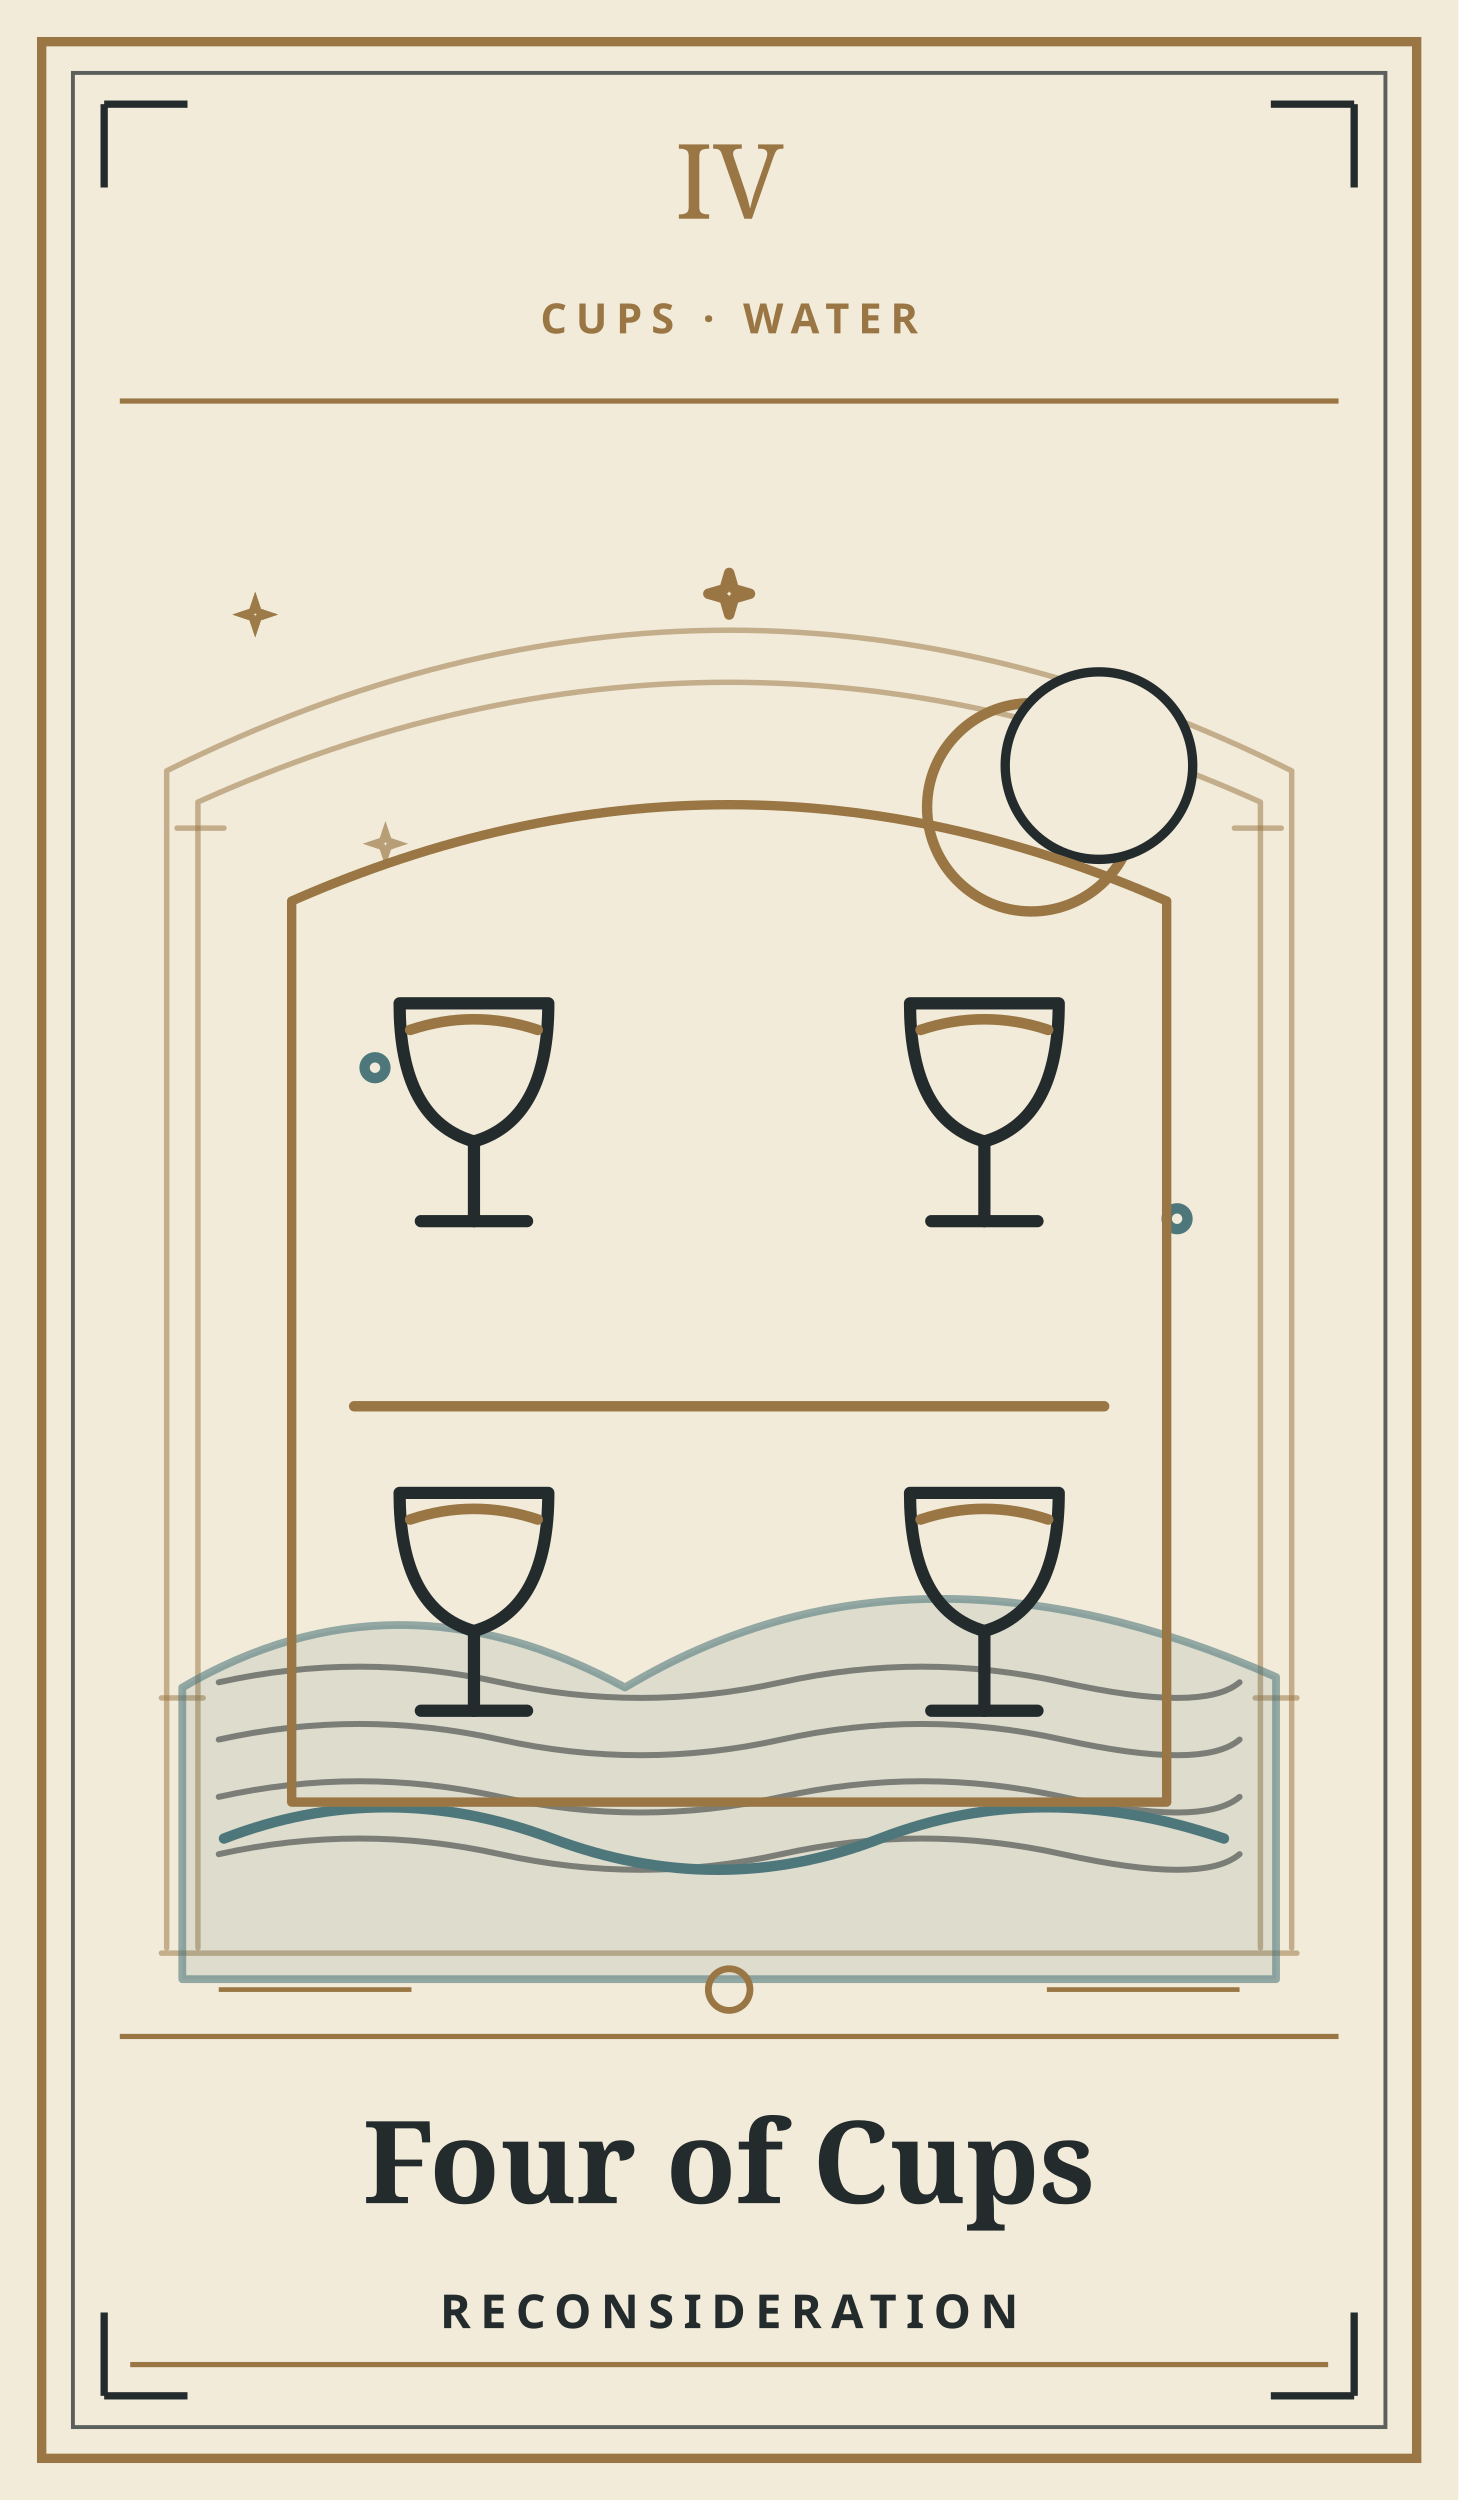
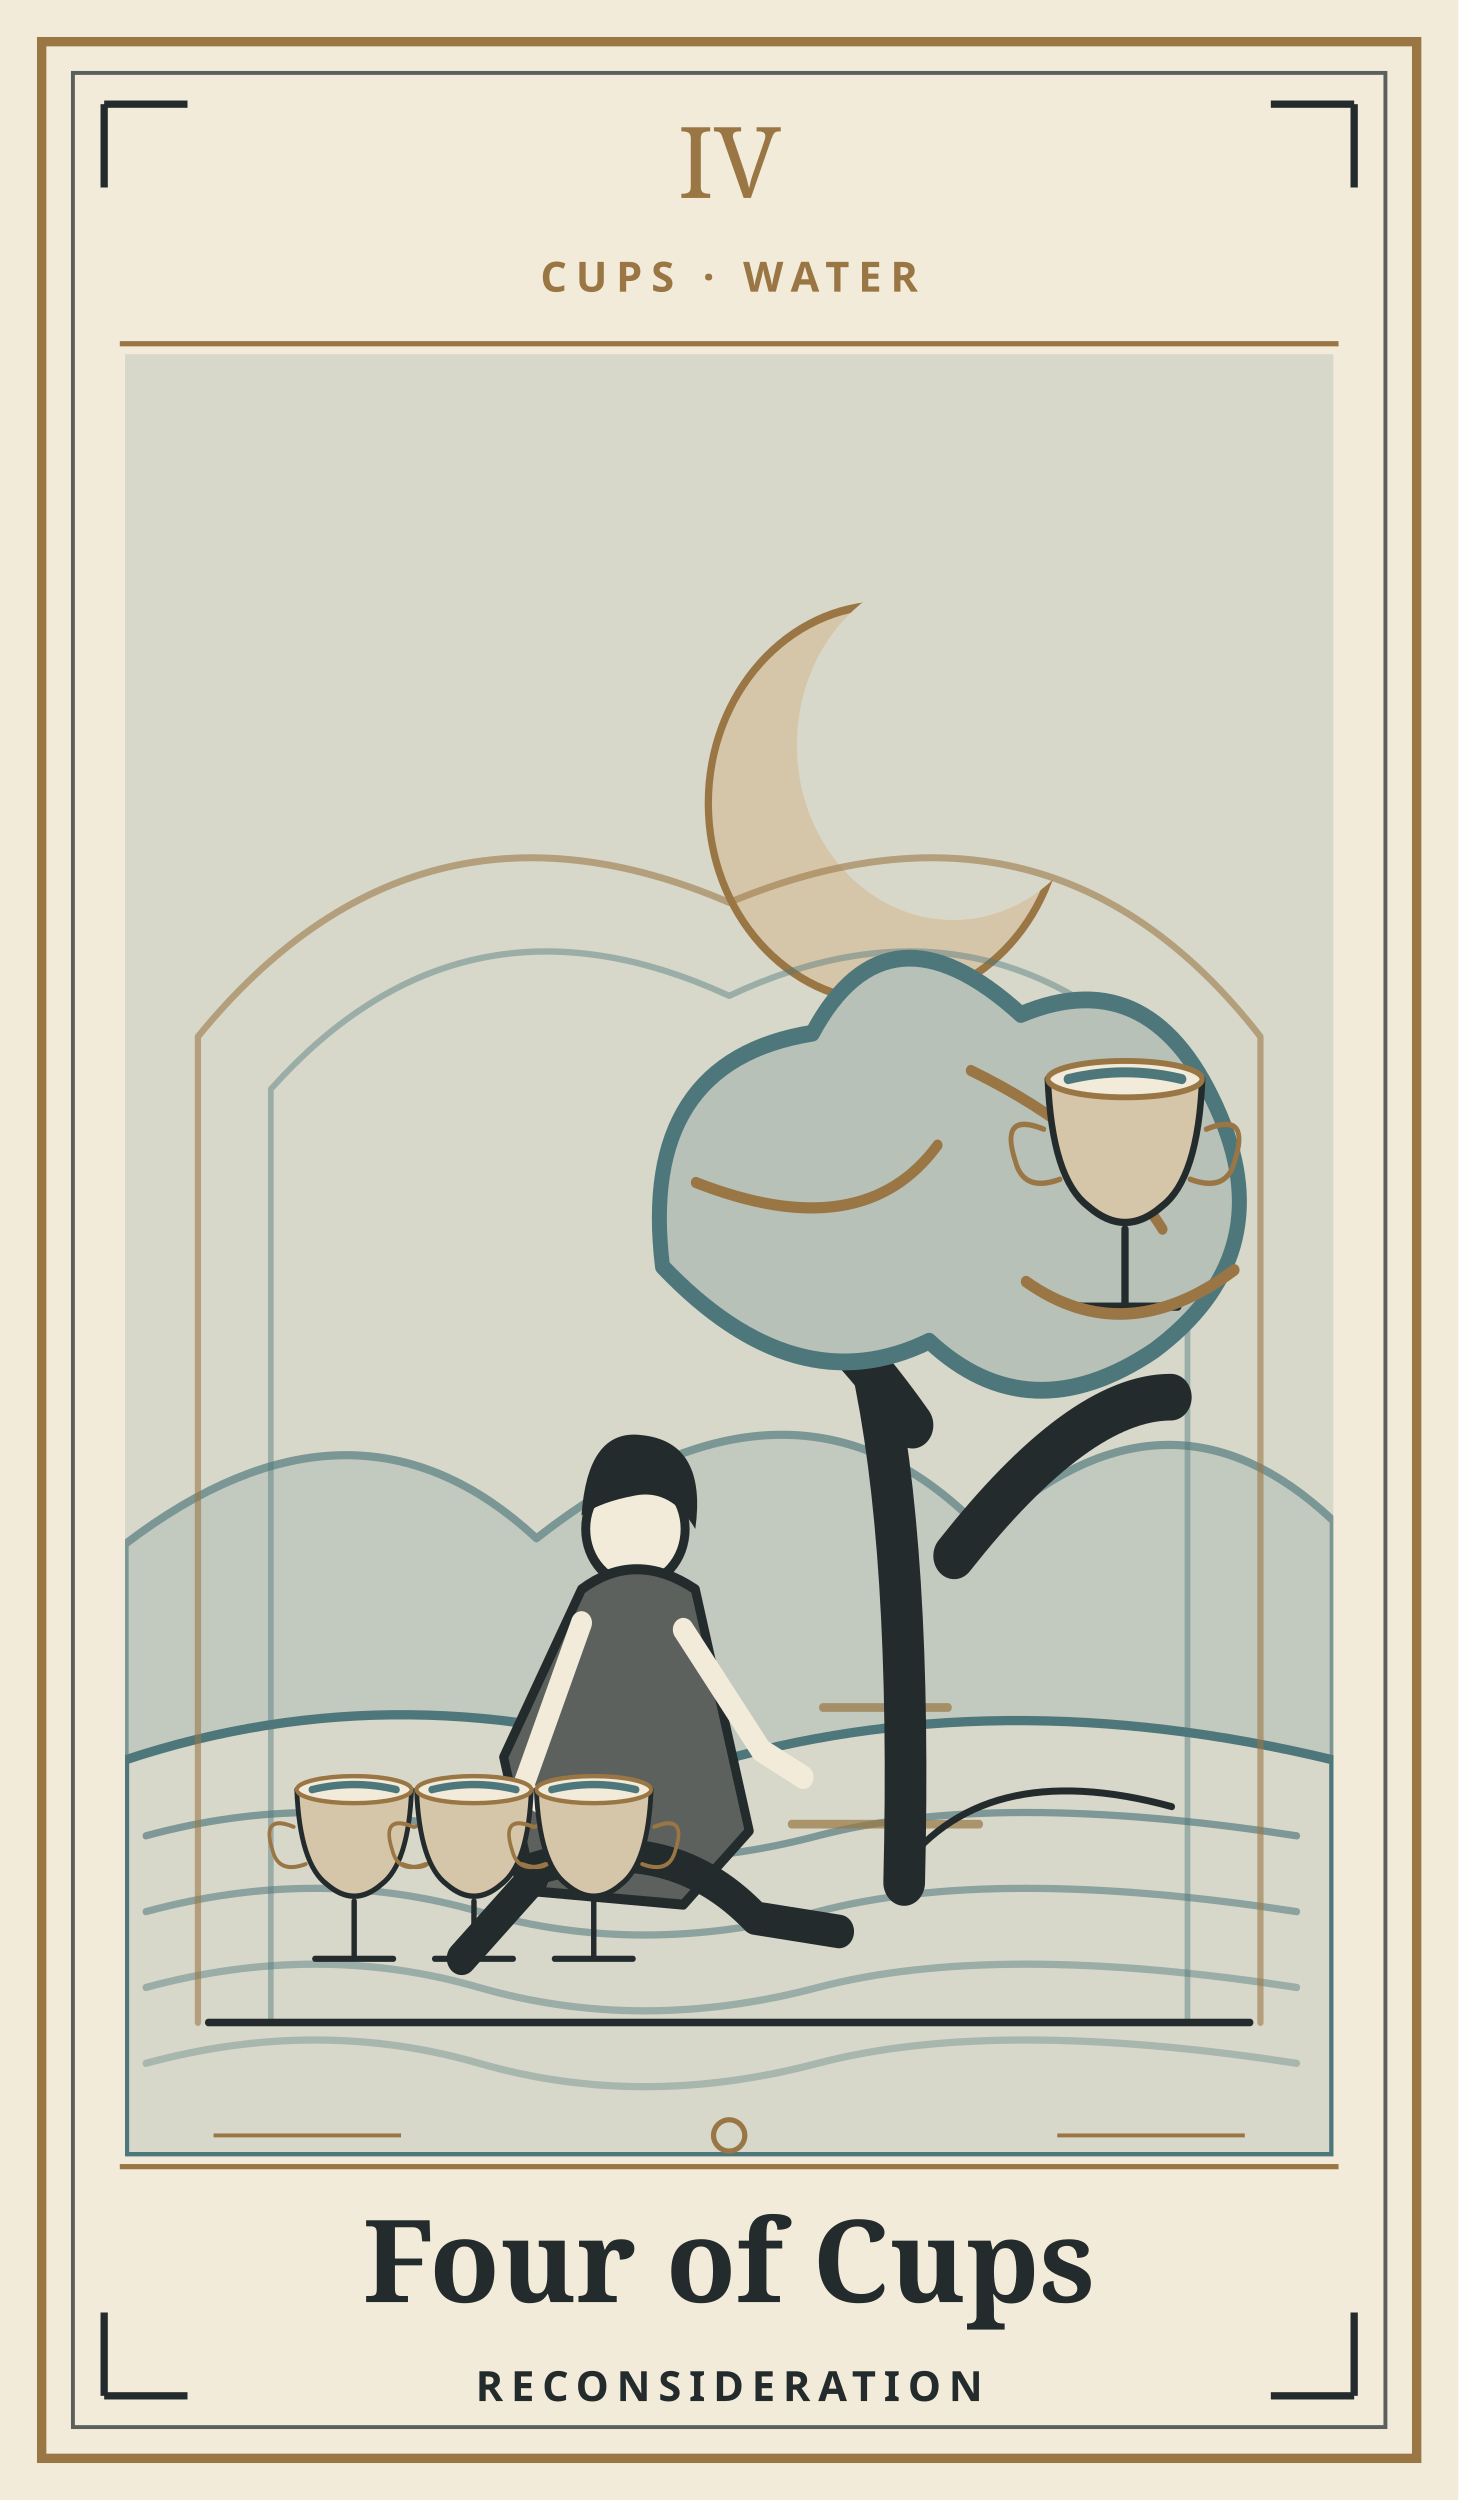
<svg xmlns="http://www.w3.org/2000/svg" width="280" height="480" viewBox="0 0 280 480" role="img" aria-labelledby="title description">
-   <style>
- .ink{fill:none;stroke:#232b2d;stroke-width:2.3;stroke-linecap:round;stroke-linejoin:round}
- .fine{fill:none;stroke:#232b2d;stroke-opacity:.53;stroke-width:1.15;stroke-linecap:round;stroke-linejoin:round}
- .gold{fill:none;stroke:#997643;stroke-width:2;stroke-linecap:round;stroke-linejoin:round}
- .faint{fill:none;stroke:#997643;stroke-opacity:.66;stroke-width:1.25}
- .inkfill{fill:#232b2d;stroke:#232b2d;stroke-width:1}
- .distant{fill:#4e777c;fill-opacity:.13;stroke:#4e777c;stroke-opacity:.58;stroke-width:1.5;stroke-linejoin:round}
- .terrain{fill:none;stroke:#4e777c;stroke-opacity:.76;stroke-width:1.9;stroke-linecap:round;stroke-linejoin:round}
- .halo{fill:#997643;fill-opacity:.10;stroke:#997643;stroke-width:1.25}
- .cloud{fill:none;stroke:#232b2d;stroke-opacity:.32;stroke-width:1.3;stroke-linecap:round}
- .wind{fill:none;stroke:#4e777c;stroke-opacity:.60;stroke-width:1.1;stroke-linecap:round}
- .hands{fill:none;stroke:#232b2d;stroke-width:2.4;stroke-linecap:round;stroke-linejoin:round}
- .arch{fill:none;stroke:#997643;stroke-width:1.8;stroke-linecap:round;stroke-linejoin:round}
- .tension{fill:none;stroke:#4e777c;stroke-opacity:.55;stroke-width:1.5;stroke-linecap:round}
- .bridge{fill:none;stroke:#997643;stroke-width:2.3;stroke-linecap:round}
- .ridge{fill:none;stroke:#232b2d;stroke-opacity:.46;stroke-width:1.6;stroke-linejoin:round}
- .motion{fill:none;stroke:#4e777c;stroke-opacity:.54;stroke-width:2;stroke-linecap:round}
- .beast{fill:#4e777c;fill-opacity:.23;stroke:#232b2d;stroke-width:1.8;stroke-linejoin:round}
- .regalia{fill:#997643;fill-opacity:.25;stroke:#997643;stroke-width:1.6;stroke-linejoin:round}
- .petal{fill:#f2ebd9;stroke:#4e777c;stroke-width:1.5}
- .wash{fill:#4e777c;fill-opacity:.11;stroke:#232b2d;stroke-width:1.8;stroke-linejoin:round}
- .column{fill:#f2ebd9;stroke:#232b2d;stroke-width:2.1}
- .sun{fill:#997643;fill-opacity:.2;stroke:#997643;stroke-width:2}
- .paperfill{fill:#f2ebd9;stroke:#232b2d;stroke-width:1.8}
- .lantern{fill:#997643;fill-opacity:.35;stroke:#232b2d;stroke-width:2}
- .vine{fill:none;stroke:#4e777c;stroke-width:2;stroke-linecap:round;stroke-linejoin:round}
- .water{fill:none;stroke:#4e777c;stroke-width:2;stroke-linecap:round}
- .chain{fill:none;stroke:#997643;stroke-width:3;stroke-dasharray:4 4}
- .lightning{fill:none;stroke:#4e777c;stroke-width:7;stroke-linecap:square;stroke-linejoin:miter}
- .ghost{fill:none;stroke:#997643;stroke-opacity:.52;stroke-width:1.05;stroke-linecap:round;stroke-linejoin:round}
- .landscape{fill:none;stroke:#4e777c;stroke-opacity:.58;stroke-width:1.5;stroke-linecap:round}
- .hatch{fill:none;stroke:#232b2d;stroke-opacity:.42;stroke-width:1;stroke-linecap:round}
- </style>
  <rect width="280" height="480" fill="#f2ebd9" />
  <rect x="8" y="8" width="264" height="464" fill="none" stroke="#997643" stroke-width="1.8" />
  <rect x="14" y="14" width="252" height="452" fill="none" stroke="#232b2d" stroke-width=".75" opacity=".72" />
-   <path d="M23 77H257M23 391H257M25 454H255" stroke="#997643" stroke-width="1" />
+   <path d="M23 66H257M23 416H257" stroke="#997643" stroke-width="1" />
  <path d="M20 20L36 20M20 20L20 36M260 20L244 20M260 20L260 36M20 460L36 460M20 460L20 444M260 460L244 460M260 460L260 444" stroke="#232b2d" stroke-width="1.4" />
-   <text class="number" x="140" y="42" font-family="Noto Serif" font-size="20" font-weight="400" fill="#997643" text-anchor="middle">IV</text>
-   <text class="small" x="140" y="64" font-family="Noto Sans" font-size="8" font-weight="600" letter-spacing="1.7" fill="#997643" text-anchor="middle">CUPS · WATER</text>
+   <text class="number" x="140" y="38" font-family="Noto Serif" font-size="19" font-weight="400" fill="#997643" text-anchor="middle">IV</text>
+   <text class="small" x="140" y="56" font-family="Noto Sans" font-size="8" font-weight="600" letter-spacing="1.7" fill="#997643" text-anchor="middle">CUPS · WATER</text>
+   <defs>
+     <clipPath id="window">
+       <rect x="24" y="68" width="232" height="346" />
+     </clipPath>
+   </defs>
  <g clip-path="url(#window)">
-     <path class="ghost" d="M32 374V148Q140 94 248 148V374" />
-     <path class="ghost" d="M38 374V154Q140 108 242 154V374" />
-     <path class="ghost" d="M31 375H249" />
-     <path class="gold" d="M140 110L140.9 113.1L144 114L140.9 114.9L140 118L139.1 114.9L136 114L139.1 113.1Z" />
-     <path class="ghost" d="M34 159H43M237 159H246M31 326H39M241 326H249" />
-     <path class="faint" d="M49 115.6L49.6 117.4L51.4 118L49.6 118.6L49 120.4L48.4 118.6L46.6 118L48.4 117.4Z" />
-     <path class="faint" d="M74 159.6L74.6 161.4L76.4 162L74.6 162.6L74 164.4L73.4 162.6L71.6 162L73.4 161.4Z" />
-     <path class="faint" d="M49 115.6L49.6 117.4L51.4 118L49.6 118.6L49 120.4L48.4 118.6L46.6 118L48.4 117.4Z" />
-     <path class="faint" d="M49 115.6L49.6 117.4L51.4 118L49.6 118.6L49 120.4L48.4 118.6L46.6 118L48.4 117.4Z" />
-     <circle class="gold" cx="198" cy="155" r="20" />
-     <circle class="paperfill" cx="211" cy="147" r="18" />
-     <path class="distant" d="M35 324Q76 300 120 324Q175 291 245 322V380H35Z" />
-     <path class="fine" d="M42 323 Q69 317 96 323 T150 323 T204 323 T238 323" />
-     <path class="fine" d="M42 334 Q69 328 96 334 T150 334 T204 334 T238 334" />
-     <path class="fine" d="M42 345 Q69 339 96 345 T150 345 T204 345 T238 345" />
-     <path class="fine" d="M42 356 Q69 350 96 356 T150 356 T204 356 T238 356" />
-     <path class="water" d="M43 353Q74 341 106 353T169 353T235 353" />
-     <circle class="water" cx="72" cy="205" r="2" />
-     <circle class="water" cx="226" cy="234" r="2" />
-     <path class="arch" d="M56 173V346M224 173V346M56 173Q140 136 224 173M56 346H224" />
-     <path class="gold" d="M68 270H212" />
-     <g transform="translate(91 211) scale(1.02)">
-       <path class="ink" d="M-14 -18 Q-14 4 0 8 Q14 4 14 -18Z" />
-       <path class="gold" d="M-12 -13 Q0 -17 12 -13" />
-       <path class="ink" d="M0 8L0 23" />
-       <path class="ink" d="M-10 23L10 23" />
-     </g>
-     <g transform="translate(189 211) scale(1.02)">
-       <path class="ink" d="M-14 -18 Q-14 4 0 8 Q14 4 14 -18Z" />
-       <path class="gold" d="M-12 -13 Q0 -17 12 -13" />
-       <path class="ink" d="M0 8L0 23" />
-       <path class="ink" d="M-10 23L10 23" />
-     </g>
-     <g transform="translate(91 305) scale(1.02)">
-       <path class="ink" d="M-14 -18 Q-14 4 0 8 Q14 4 14 -18Z" />
-       <path class="gold" d="M-12 -13 Q0 -17 12 -13" />
-       <path class="ink" d="M0 8L0 23" />
-       <path class="ink" d="M-10 23L10 23" />
-     </g>
-     <g transform="translate(189 305) scale(1.02)">
-       <path class="ink" d="M-14 -18 Q-14 4 0 8 Q14 4 14 -18Z" />
-       <path class="gold" d="M-12 -13 Q0 -17 12 -13" />
-       <path class="ink" d="M0 8L0 23" />
-       <path class="ink" d="M-10 23L10 23" />
+     <rect x="24" y="68" width="232" height="346" fill="#ede6d5" />
+     <g transform="translate(0 -20.48) scale(1 1.12)">
+       <path d="M24 79H256V388H24Z" fill="#d8d8ca" stroke="none" stroke-width="1.4" stroke-linecap="round" stroke-linejoin="round" opacity="1" />
+       <circle cx="170" cy="156" r="34" fill="#d6c6a9" stroke="#997643" stroke-width="1.4" opacity="1" />
+       <circle cx="183" cy="146" r="30" fill="#d8d8ca" stroke="none" stroke-width="1.4" opacity="1" />
+       <path d="M24 283Q68 253 103 282Q153 247 189 281Q224 252 256 279V388H24Z" fill="#b7c1b8" stroke="#4e777c" stroke-width="1.4" stroke-linecap="round" stroke-linejoin="round" opacity="0.68" />
+       <path d="M24 320Q78 304 135 321Q191 306 256 320V388H24Z" fill="#d8d8ca" stroke="#4e777c" stroke-width="1.6" stroke-linecap="round" stroke-linejoin="round" opacity="1" />
+       <path d="M28 333Q61 325 92 333T157 333T249 333" fill="none" stroke="#4e777c" stroke-width="1.25" stroke-linecap="round" stroke-linejoin="round" opacity="0.65" />
+       <path d="M28 346Q61 338 92 346T157 346T249 346" fill="none" stroke="#4e777c" stroke-width="1.25" stroke-linecap="round" stroke-linejoin="round" opacity="0.55" />
+       <path d="M28 359Q61 351 92 359T157 359T249 359" fill="none" stroke="#4e777c" stroke-width="1.25" stroke-linecap="round" stroke-linejoin="round" opacity="0.45" />
+       <path d="M28 372Q61 364 92 372T157 372T249 372" fill="none" stroke="#4e777c" stroke-width="1.25" stroke-linecap="round" stroke-linejoin="round" opacity="0.35" />
+       <path d="M158 311L182 311M152 331L188 331" fill="none" stroke="#997643" stroke-width="1.5" stroke-linecap="round" stroke-linejoin="round" opacity="0.7" />
+       <path d="M38 365V196Q80 150 140 173Q202 150 242 196V365" fill="none" stroke="#997643" stroke-width="1.2" stroke-linecap="round" stroke-linejoin="round" opacity="0.58" />
+       <path d="M52 365V205Q89 168 140 189Q190 168 228 205V365" fill="none" stroke="#4e777c" stroke-width="1.1" stroke-linecap="round" stroke-linejoin="round" opacity="0.44" />
+       <path d="M40 365H240" fill="none" stroke="#232b2d" stroke-width="1.3" stroke-linecap="round" stroke-linejoin="round" opacity="1" />
+       <g transform="translate(180 341) rotate(0) scale(1.6)">
+         <path d="M-4 0Q-3 -36 -8 -56M2 -35Q17 -52 28 -52M-3 -49Q-18 -68 -30 -67" fill="none" stroke="#232b2d" stroke-width="5" stroke-linecap="round" stroke-linejoin="round" opacity="1" />
+         <path d="M-33 -66Q-36 -88 -15 -91Q-6 -106 10 -93Q26 -99 34 -82Q41 -67 26 -57Q11 -48 -1 -58Q-17 -51 -33 -66Z" fill="#b7c1b8" stroke="#4e777c" stroke-width="1.8" stroke-linecap="round" stroke-linejoin="round" opacity="1" />
+         <path d="M-29 -75Q-9 -68 0 -79M4 -87Q20 -80 27 -70" fill="none" stroke="#997643" stroke-width="1.2" stroke-linecap="round" stroke-linejoin="round" opacity="1" />
+       </g>
+       <g transform="translate(122 354) scale(1.15 1.15)">
+         <circle cx="0" cy="-64" r="8.3" fill="#f2ebd9" stroke="#232b2d" stroke-width="1.5" opacity="1" />
+         <path d="M-9 -66Q-8 -79 1 -78Q12 -77 10 -64Q6 -70 0 -69Q-6 -68 -9 -66Z" fill="#232b2d" stroke="none" stroke-width="1.4" stroke-linecap="round" stroke-linejoin="round" opacity="1" />
+         <path d="M-9 -55Q0 -61 10 -55L19 -19L8 -8L-17 -10L-22 -30Z" fill="#5d615d" stroke="#232b2d" stroke-width="1.5" stroke-linecap="round" stroke-linejoin="round" opacity="1" />
+         <path d="M-18 -13Q5 -20 20 -6L34 -4M-17 -12L-29 0" fill="none" stroke="#232b2d" stroke-width="5" stroke-linecap="round" stroke-linejoin="round" opacity="1" />
+         <path d="M-9 -50L-19 -25L-6 -18M8 -49L21 -31L28 -27" fill="none" stroke="#f2ebd9" stroke-width="3.5" stroke-linecap="round" stroke-linejoin="round" opacity="1" />
+       </g>
+       <g transform="translate(68 339) rotate(0) scale(0.58)">
+         <path d="M-19 -24Q-18 -2 -9 4Q0 11 9 4Q18 -2 19 -24Z" fill="#d6c6a9" stroke="#232b2d" stroke-width="1.6" stroke-linecap="round" stroke-linejoin="round" opacity="1" />
+         <ellipse cx="0" cy="-24" rx="19" ry="4" fill="#f2ebd9" stroke="#997643" stroke-width="1.3" />
+         <path d="M0 9V25M-13 26H13" fill="none" stroke="#232b2d" stroke-width="1.8" stroke-linecap="round" stroke-linejoin="round" opacity="1" />
+         <path d="M-20 -13Q-31 -17 -27 -6Q-25 1 -16 -2M20 -13Q31 -17 27 -6Q25 1 16 -2" fill="none" stroke="#997643" stroke-width="1.2" stroke-linecap="round" stroke-linejoin="round" opacity="1" />
+         <path d="M-14 -24Q0 -27 14 -24" fill="none" stroke="#4e777c" stroke-width="2.2" stroke-linecap="round" stroke-linejoin="round" opacity="1" />
+       </g>
+       <g transform="translate(91 339) rotate(0) scale(0.58)">
+         <path d="M-19 -24Q-18 -2 -9 4Q0 11 9 4Q18 -2 19 -24Z" fill="#d6c6a9" stroke="#232b2d" stroke-width="1.6" stroke-linecap="round" stroke-linejoin="round" opacity="1" />
+         <ellipse cx="0" cy="-24" rx="19" ry="4" fill="#f2ebd9" stroke="#997643" stroke-width="1.3" />
+         <path d="M0 9V25M-13 26H13" fill="none" stroke="#232b2d" stroke-width="1.8" stroke-linecap="round" stroke-linejoin="round" opacity="1" />
+         <path d="M-20 -13Q-31 -17 -27 -6Q-25 1 -16 -2M20 -13Q31 -17 27 -6Q25 1 16 -2" fill="none" stroke="#997643" stroke-width="1.2" stroke-linecap="round" stroke-linejoin="round" opacity="1" />
+         <path d="M-14 -24Q0 -27 14 -24" fill="none" stroke="#4e777c" stroke-width="2.2" stroke-linecap="round" stroke-linejoin="round" opacity="1" />
+       </g>
+       <g transform="translate(114 339) rotate(0) scale(0.58)">
+         <path d="M-19 -24Q-18 -2 -9 4Q0 11 9 4Q18 -2 19 -24Z" fill="#d6c6a9" stroke="#232b2d" stroke-width="1.6" stroke-linecap="round" stroke-linejoin="round" opacity="1" />
+         <ellipse cx="0" cy="-24" rx="19" ry="4" fill="#f2ebd9" stroke="#997643" stroke-width="1.3" />
+         <path d="M0 9V25M-13 26H13" fill="none" stroke="#232b2d" stroke-width="1.8" stroke-linecap="round" stroke-linejoin="round" opacity="1" />
+         <path d="M-20 -13Q-31 -17 -27 -6Q-25 1 -16 -2M20 -13Q31 -17 27 -6Q25 1 16 -2" fill="none" stroke="#997643" stroke-width="1.2" stroke-linecap="round" stroke-linejoin="round" opacity="1" />
+         <path d="M-14 -24Q0 -27 14 -24" fill="none" stroke="#4e777c" stroke-width="2.2" stroke-linecap="round" stroke-linejoin="round" opacity="1" />
+       </g>
+       <g transform="translate(216 222) rotate(0) scale(0.78)">
+         <path d="M-19 -24Q-18 -2 -9 4Q0 11 9 4Q18 -2 19 -24Z" fill="#d6c6a9" stroke="#232b2d" stroke-width="1.6" stroke-linecap="round" stroke-linejoin="round" opacity="1" />
+         <ellipse cx="0" cy="-24" rx="19" ry="4" fill="#f2ebd9" stroke="#997643" stroke-width="1.3" />
+         <path d="M0 9V25M-13 26H13" fill="none" stroke="#232b2d" stroke-width="1.8" stroke-linecap="round" stroke-linejoin="round" opacity="1" />
+         <path d="M-20 -13Q-31 -17 -27 -6Q-25 1 -16 -2M20 -13Q31 -17 27 -6Q25 1 16 -2" fill="none" stroke="#997643" stroke-width="1.2" stroke-linecap="round" stroke-linejoin="round" opacity="1" />
+         <path d="M-14 -24Q0 -27 14 -24" fill="none" stroke="#4e777c" stroke-width="2.2" stroke-linecap="round" stroke-linejoin="round" opacity="1" />
+       </g>
+       <path d="M197 238Q216 250 237 236" fill="none" stroke="#997643" stroke-width="2" stroke-linecap="round" stroke-linejoin="round" opacity="1" />
+       <path d="M172 340Q188 319 225 328" fill="none" stroke="#232b2d" stroke-width="1.2" stroke-linecap="round" stroke-linejoin="round" opacity="1" />
    </g>
  </g>
-   <defs>
-     <clipPath id="window">
-       <rect x="24" y="79" width="232" height="309" />
-     </clipPath>
-   </defs>
-   <path d="M42 382H79M201 382H238" stroke="#997643" stroke-width=".9" />
-   <circle cx="140" cy="382" r="4" fill="none" stroke="#997643" stroke-width="1.3" />
-   <text class="title" x="140" y="423" font-family="Noto Serif" font-size="22" font-weight="600" fill="#232b2d" text-anchor="middle">Four of Cups</text>
-   <text class="label" x="140" y="447" font-family="Noto Sans" font-size="9" font-weight="600" letter-spacing="1.8" fill="#232b2d" text-anchor="middle">RECONSIDERATION</text>
+   <path d="M41 410H77M203 410H239" stroke="#997643" stroke-width=".75" />
+   <circle cx="140" cy="410" r="3" fill="none" stroke="#997643" stroke-width="1" />
+   <text class="title" x="140" y="442" font-family="Noto Serif" font-size="22" font-weight="600" fill="#232b2d" text-anchor="middle">Four of Cups</text>
+   <text class="label" x="140" y="461" font-family="Noto Sans" font-size="8" font-weight="600" letter-spacing="1.5" fill="#232b2d" text-anchor="middle">RECONSIDERATION</text>
</svg>
